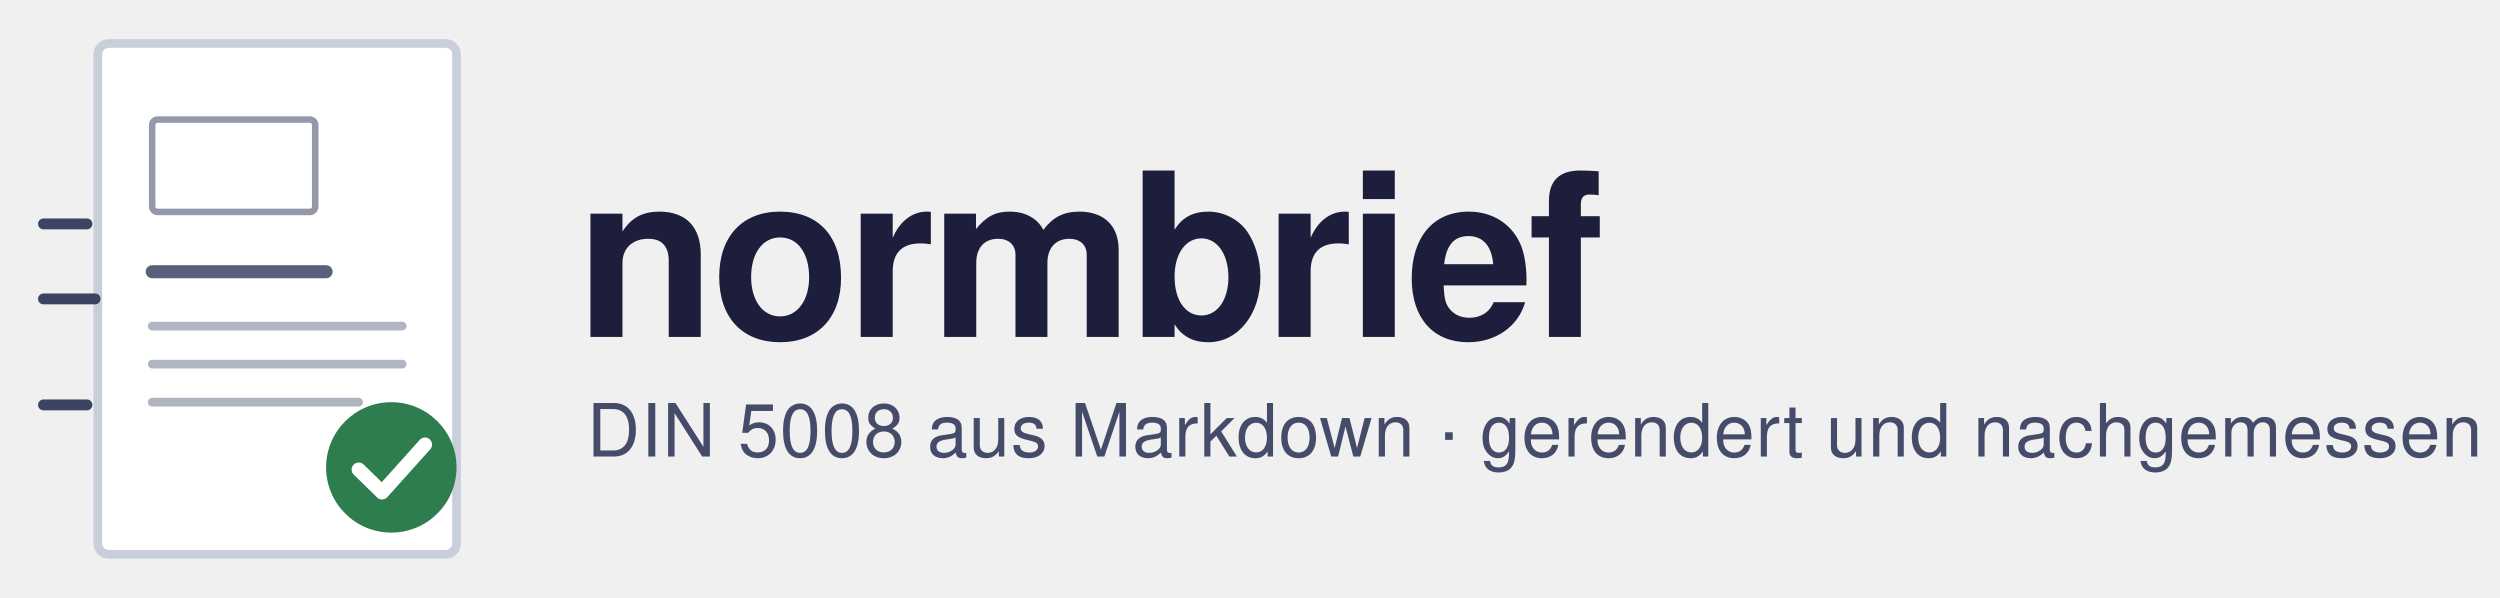
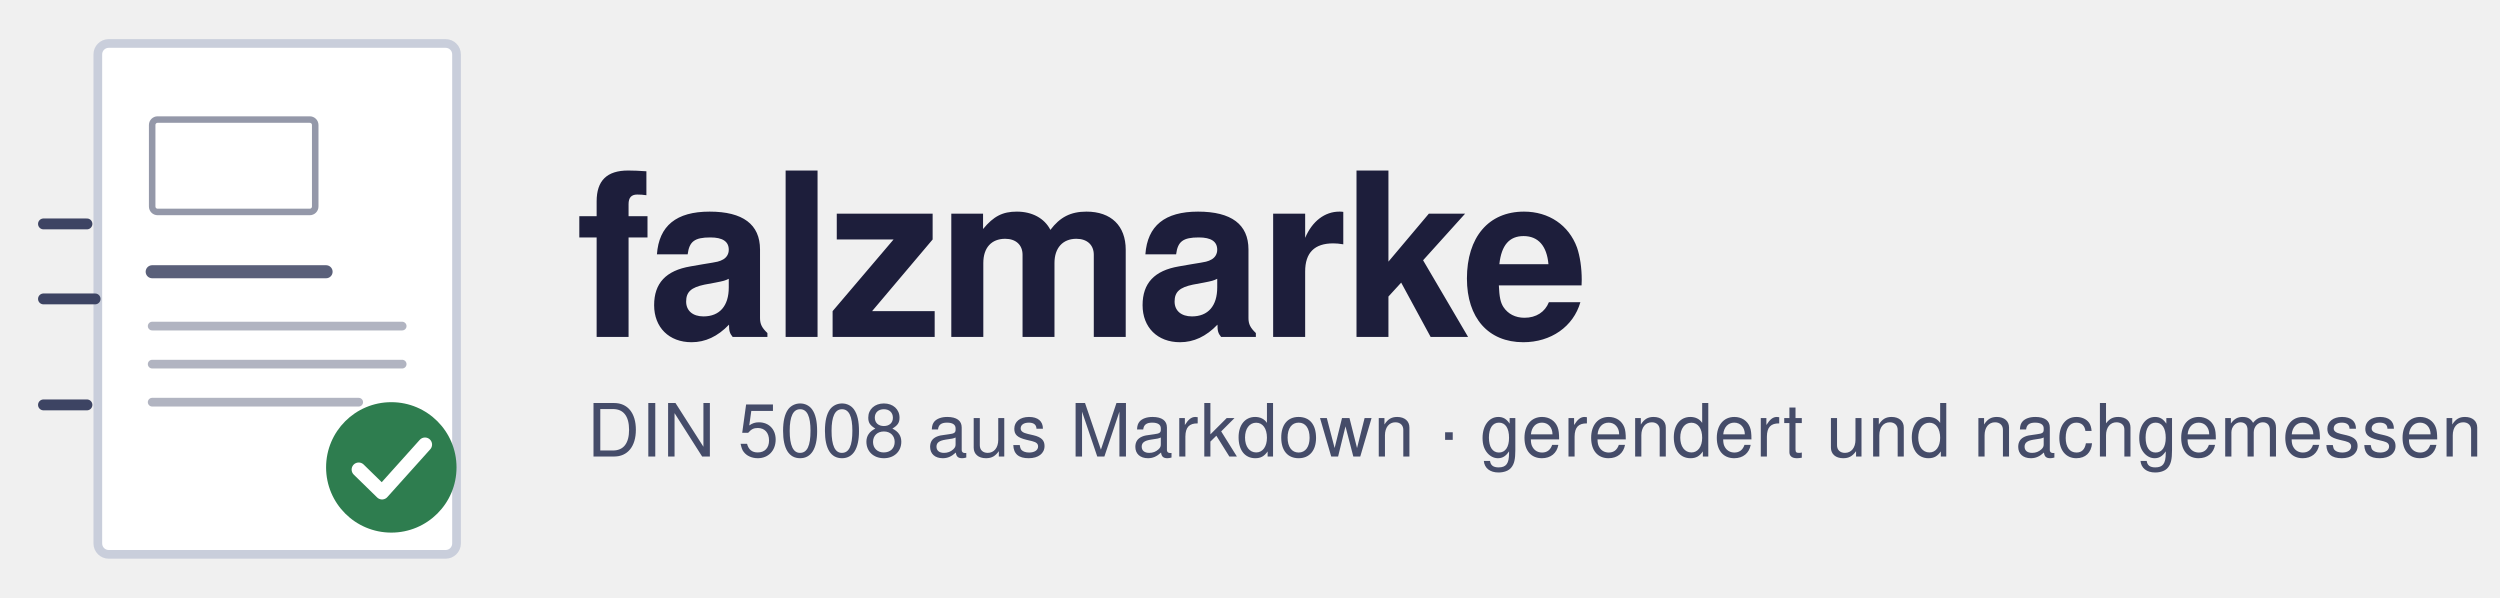
- <svg xmlns="http://www.w3.org/2000/svg" viewBox="0 0 460 110" width="460" height="110" role="img" aria-label="normbrief">
+ <svg xmlns="http://www.w3.org/2000/svg" viewBox="0 0 460 110" width="460" height="110" role="img" aria-label="falzmarke">
  <g transform="translate(8 8)">
    <rect x="10" y="0" width="66" height="94" rx="2" fill="#FFFFFF" stroke="#C9CEDB" stroke-width="1.6" />
    <g stroke="#3D4463" stroke-width="2" stroke-linecap="round">
      <line x1="0" y1="33.2" x2="8" y2="33.2" />
      <line x1="0" y1="47.0" x2="9.5" y2="47.0" />
      <line x1="0" y1="66.5" x2="8" y2="66.5" />
    </g>
    <rect x="20" y="14" width="30" height="17" rx="1" fill="none" stroke="#3D4463" stroke-width="1.2" opacity="0.55" />
    <g stroke="#3D4463" stroke-width="2.4" stroke-linecap="round" opacity="0.85">
      <line x1="20" y1="42" x2="52" y2="42" />
    </g>
    <g stroke="#3D4463" stroke-width="1.6" stroke-linecap="round" opacity="0.4">
      <line x1="20" y1="52" x2="66" y2="52" />
      <line x1="20" y1="59" x2="66" y2="59" />
      <line x1="20" y1="66" x2="58" y2="66" />
    </g>
    <g transform="translate(52 66)">
      <circle cx="12" cy="12" r="12" fill="#2E7D4F" />
      <path d="M6 12.4 L10.3 16.6 L18.2 7.8" fill="none" stroke="#FFFFFF" stroke-width="2.6" stroke-linecap="round" stroke-linejoin="round" />
    </g>
  </g>
-   <text x="106" y="62" font-family="Helvetica Neue, Helvetica, Arial, sans-serif" font-size="42" font-weight="600" letter-spacing="-0.8" fill="#1D1E3B">normbrief</text>
+   <text x="106" y="62" font-family="Helvetica Neue, Helvetica, Arial, sans-serif" font-size="42" font-weight="600" letter-spacing="-0.8" fill="#1D1E3B">falzmarke</text>
  <text x="108" y="84" font-family="Helvetica Neue, Helvetica, Arial, sans-serif" font-size="13.5" letter-spacing="0.2" fill="#3D4463" opacity="0.95">DIN 5008 aus Markdown · gerendert und nachgemessen</text>
</svg>
